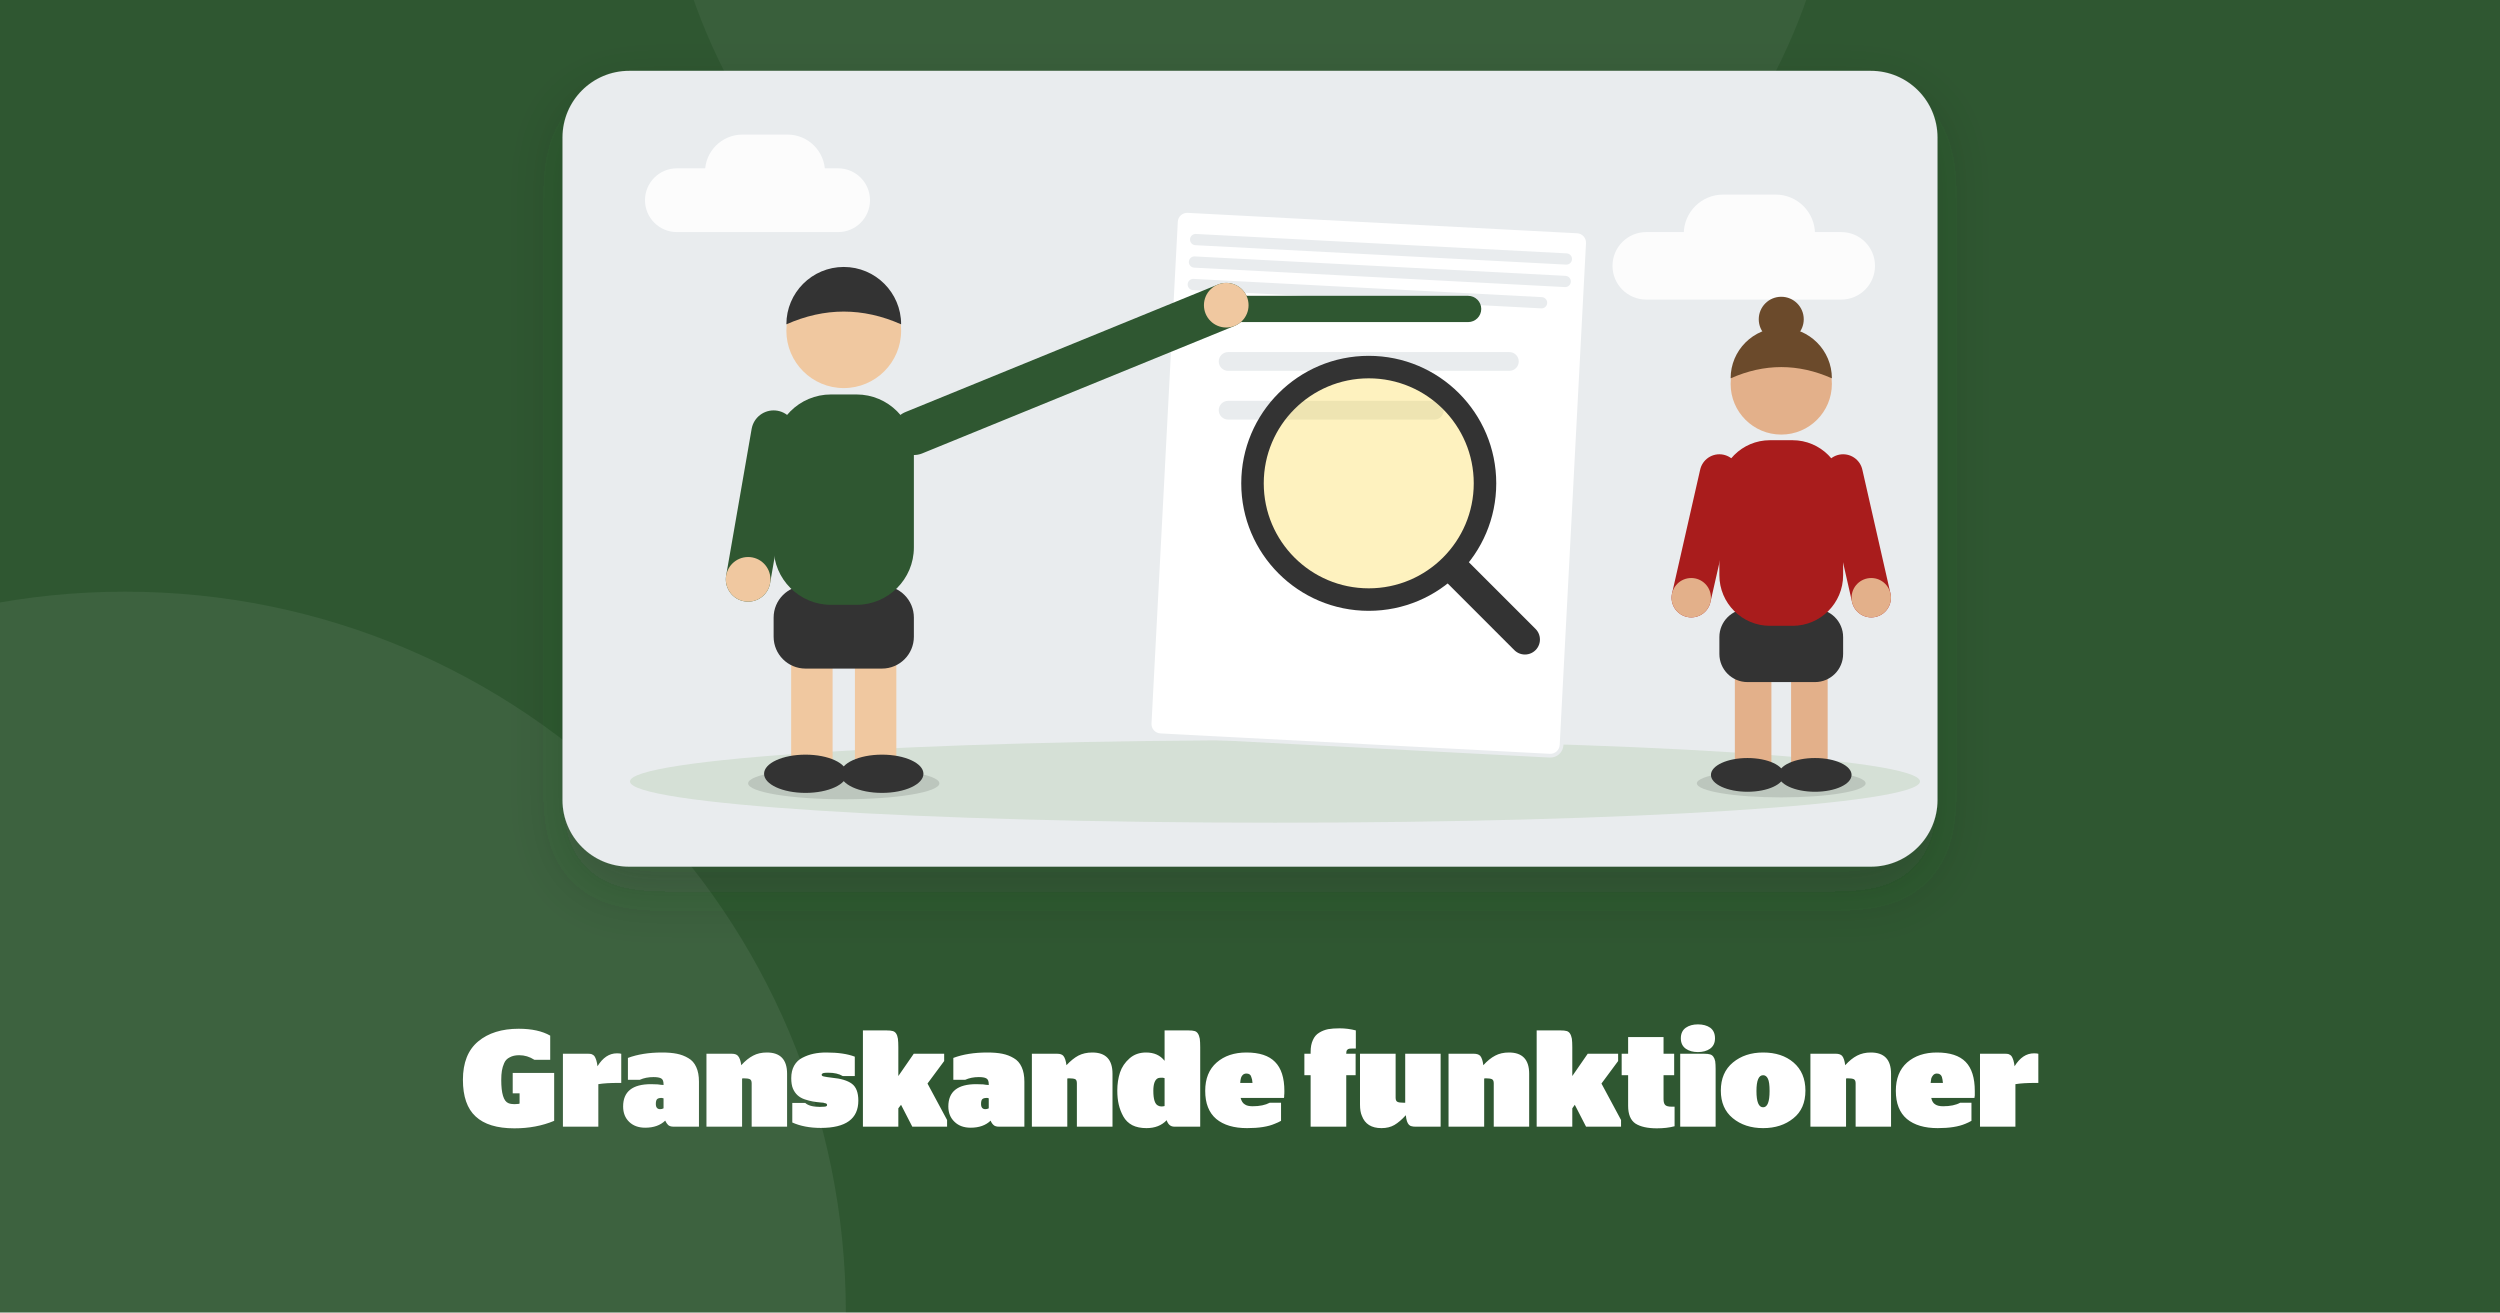
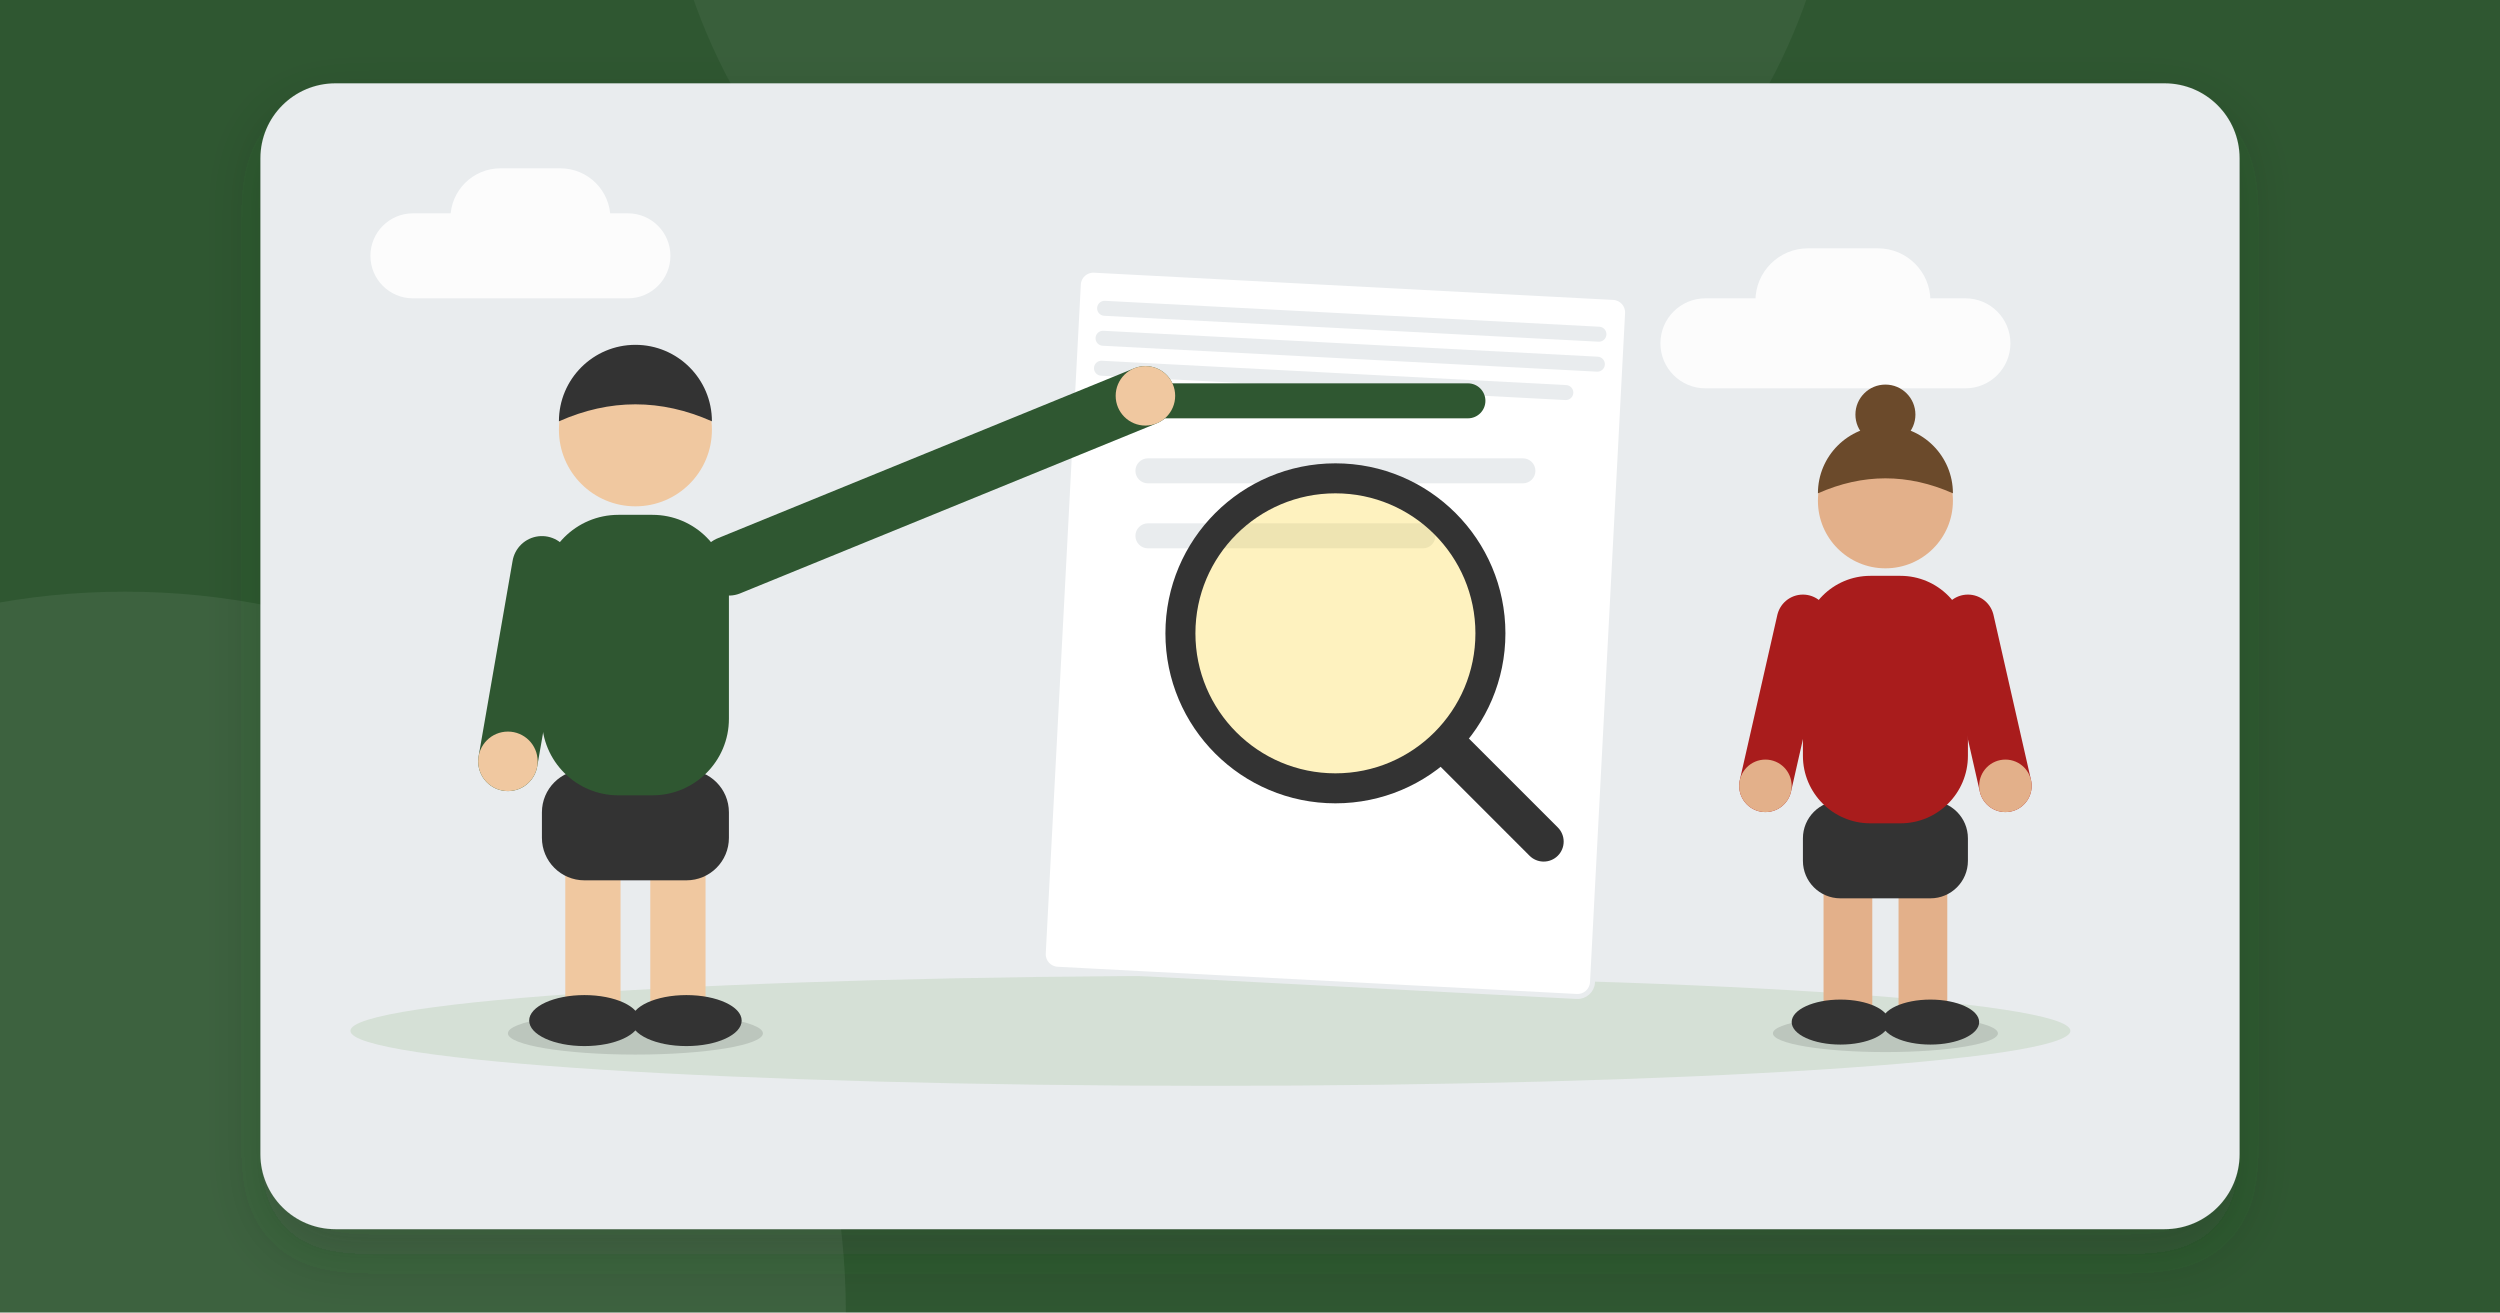
<svg xmlns="http://www.w3.org/2000/svg" viewBox="0 0 1200 630" width="1200" height="630" role="img" aria-label="Granskande funktioner">
  <defs>
    <filter id="sh" x="-20%" y="-20%" width="140%" height="160%">
      <feDropShadow dx="0" dy="12" stdDeviation="14" flood-color="#1F3A22" flood-opacity="0.2" />
    </filter>
  </defs>
  <rect width="1200" height="630" fill="#2F5731" />
  <circle cx="60" cy="630" r="346" fill="#FFFFFF" opacity=".07" />
  <circle cx="600" cy="-94" r="283" fill="#FFFFFF" opacity=".05" />
-   <rect x="270" y="34" width="660" height="382" rx="32" fill="#E9ECEE" filter="url(#sh)" />
+   <rect x="125" y="40" width="950" height="550" rx="36" fill="#E9ECEE" filter="url(#sh)" />
  <clipPath id="pc">
-     <rect x="270" y="34" width="660" height="382" rx="32" />
+     <rect x="125" y="40" width="950" height="550" rx="36" />
  </clipPath>
  <g clip-path="url(#pc)">
-     <g transform="translate(270,34) scale(0.9)">
+     <g transform="translate(125,40) scale(1.2)">
      <g fill="#FFFFFF" opacity=".85">
        <rect x="44" y="52" width="120" height="34" rx="17" />
        <rect x="76" y="34" width="64" height="40" rx="20" />
        <rect x="560" y="86" width="140" height="36" rx="18" />
        <rect x="598" y="66" width="70" height="42" rx="21" />
      </g>
      <ellipse cx="380" cy="379" rx="344" ry="22" fill="#D5E0D6" />
      <g transform="rotate(3 430 220)">
        <rect x="320" y="80" width="220" height="280" rx="6" fill="#FFFFFF" stroke="#E9ECEE" stroke-width="2" />
        <rect x="328" y="92" width="204" height="6" rx="3" fill="#E9ECEE" />
        <rect x="328" y="104" width="204" height="6" rx="3" fill="#E9ECEE" />
        <rect x="328" y="116" width="192" height="6" rx="3" fill="#E9ECEE" />
      </g>
      <rect x="350" y="120" width="140" height="14" rx="7" fill="#2F5731" />
      <rect x="350" y="150" width="160" height="10" rx="5" fill="#E9ECEE" />
      <rect x="350" y="176" width="120" height="10" rx="5" fill="#E9ECEE" />
      <circle cx="430" cy="220" r="62" fill="#FECB0040" stroke="#333333" stroke-width="12" />
      <path d="M477.8,267.8 L513.3,303.3" stroke="#333333" stroke-width="16" stroke-linecap="round" />
      <g transform="translate(150,380) scale(1.7)">
        <ellipse cx="0" cy="0" rx="30" ry="5" fill="#000" opacity=".12" />
        <path d="M-10,-44 V-6 M10,-44 V-6" stroke="#F0C8A0" stroke-width="13" stroke-linecap="round" fill="none" />
        <ellipse cx="-12" cy="-3" rx="13" ry="6" fill="#333333" />
        <ellipse cx="12" cy="-3" rx="13" ry="6" fill="#333333" />
        <rect x="-22" y="-62" width="44" height="26" rx="10" fill="#333333" />
        <rect x="-22" y="-122" width="44" height="66" rx="18" fill="#2F5731" />
        <path d="M-22,-110 L-30,-64" stroke="#2F5731" stroke-width="14" stroke-linecap="round" fill="none" />
        <circle cx="-30" cy="-64" r="7" fill="#F0C8A0" />
        <path d="M22,-110 L120,-150" stroke="#2F5731" stroke-width="14" stroke-linecap="round" fill="none" />
        <circle cx="120" cy="-150" r="7" fill="#F0C8A0" />
        <circle cx="0" cy="-142" r="18" fill="#F0C8A0" />
        <path d="M-18,-144 A18,18 0 0 1 18,-144 Q0,-152 -18,-144 Z" fill="#333333" />
      </g>
      <g transform="translate(650,380) scale(1.5)">
        <ellipse cx="0" cy="0" rx="30" ry="5" fill="#000" opacity=".12" />
        <path d="M-10,-44 V-6 M10,-44 V-6" stroke="#E3B08A" stroke-width="13" stroke-linecap="round" fill="none" />
        <ellipse cx="-12" cy="-3" rx="13" ry="6" fill="#333333" />
        <ellipse cx="12" cy="-3" rx="13" ry="6" fill="#333333" />
        <rect x="-22" y="-62" width="44" height="26" rx="10" fill="#333333" />
        <rect x="-22" y="-122" width="44" height="66" rx="18" fill="#A91C1C" />
        <path d="M-22,-110 L-32,-66" stroke="#A91C1C" stroke-width="14" stroke-linecap="round" fill="none" />
        <circle cx="-32" cy="-66" r="7" fill="#E3B08A" />
        <path d="M22,-110 L32,-66" stroke="#A91C1C" stroke-width="14" stroke-linecap="round" fill="none" />
        <circle cx="32" cy="-66" r="7" fill="#E3B08A" />
        <circle cx="0" cy="-142" r="18" fill="#E3B08A" />
        <path d="M-18,-144 A18,18 0 0 1 18,-144 Q0,-152 -18,-144 Z" fill="#6B4A2B" />
        <circle cx="0" cy="-165" r="8" fill="#6B4A2B" />
      </g>
    </g>
  </g>
-   <path d="M246.9 541.6Q234.4 541.6 228.3 535.9Q222.2 530.3 222.2 518.3Q222.2 506 229.5 499.9Q236.8 493.8 249 493.8Q258.3 493.8 264.1 497.1V508.7H256.5Q253.1 506.5 249.2 506.5Q246.5 506.5 244.7 507.5Q242.8 508.4 242 510.3Q241.2 512.1 240.9 514Q240.6 515.8 240.6 518.4Q240.6 528.1 244 529.5Q245.2 530 246.9 530Q248 530 248.5 529.9Q249.1 529.9 249.4 529.7V524.8H246.1V515H266V538Q257.4 541.6 246.9 541.6ZM298.2 519.8H296.9Q290.7 519.8 287.2 520.4V540.8H270.2V505.8H282.4Q283.4 505.8 284 506Q284.9 506.4 285.3 506.9Q286.4 508.5 286.8 511.8Q290.6 505.6 296.1 505.6Q297.4 505.6 298.2 505.8ZM335.5 540.8H323.3Q321.6 540.8 320.7 540Q319.9 539.2 319.3 537.9Q315.8 541.3 309.7 541.3Q304.9 541.3 302 538.5Q299.1 535.7 299.1 531.1Q299.1 520.4 312.5 520.4Q314.7 520.4 315.7 520.5Q316.2 520.6 317.2 520.7Q318.1 520.8 318.5 520.8V520.4Q318.5 518.2 317.3 517.6Q316.1 517 313.7 517Q310 517 307.1 518.3H301.4V507.8Q308.4 505.2 317.8 505.2Q321.9 505.2 324.9 505.8Q327.9 506.4 330.4 507.9Q332.9 509.3 334.2 512.2Q335.5 515 335.5 519.2ZM316.9 532.4Q317.7 532.4 318.5 532V527.2Q317.9 527 317.6 527Q316 527 315.4 527.6Q314.8 528.2 314.8 529.9Q314.8 532.4 316.9 532.4ZM356.2 540.8H339.1V505.8H351.3Q353.3 505.8 354.2 506.8Q355.4 508.1 355.8 511.3Q358.6 508.2 361.5 506.7Q364.3 505.2 368.1 505.2Q377.8 505.2 377.8 515.4V540.8H360.8V520Q360.8 518.4 359.9 518Q359 517.6 357.1 517.6Q356.4 517.6 356.2 517.7ZM394 541.4Q386.1 541.4 380.3 538.8V529.4H386.5Q388.6 531.3 393.5 531.3Q394.4 531.3 395.8 531.2Q397 531.1 397 530.4Q397 529.6 395.8 529.5L395.2 529.3Q394.5 529.3 394 529.2Q391.7 529 390.1 528.7Q388.4 528.4 386.3 527.7Q384.2 527 382.8 525.7Q381.4 524.4 380.6 522.5Q379.8 520.6 379.8 517.5Q379.8 514 381.2 511.5Q382.7 508.9 385.2 507.7Q387.7 506.4 390.5 505.8Q393.3 505.2 396.6 505.2Q405.1 505.2 410.3 507.2V516.5H404.5Q401.9 514.9 397.5 514.9Q395.8 514.9 395.1 515.1Q394.4 515.4 394.4 515.9Q394.4 516.5 395.4 516.7Q396.7 517 399.3 517.3Q405.8 517.9 408.9 520.2Q412 522.5 412 528.3Q412 541.4 394 541.4ZM431.2 502.7V516.5L438.6 505.8H453.2V509.3L445.2 520.1L454.6 537.6V540.8H437.9L432.5 530.3L431.2 532V540.8H414.2V494.6H425.6Q427.5 494.6 428.5 494.9Q430.5 495.4 431 498.6Q431.2 500.2 431.2 502.7ZM491.7 540.8H479.5Q477.7 540.8 476.9 540Q476 539.2 475.5 537.9Q472 541.3 465.9 541.3Q461.1 541.3 458.2 538.5Q455.2 535.7 455.2 531.1Q455.2 520.4 468.6 520.4Q470.9 520.4 471.9 520.5Q472.4 520.6 473.3 520.7Q474.2 520.8 474.6 520.8V520.4Q474.6 518.2 473.4 517.6Q472.3 517 469.8 517Q466.2 517 463.3 518.3H457.6V507.8Q464.5 505.2 473.9 505.2Q478.1 505.2 481.1 505.8Q484.1 506.4 486.6 507.9Q489.1 509.3 490.4 512.2Q491.7 515 491.7 519.2ZM473 532.4Q473.8 532.4 474.6 532V527.2Q474.1 527 473.8 527Q472.1 527 471.5 527.6Q470.9 528.2 470.9 529.9Q470.9 532.4 473 532.4ZM512.3 540.8H495.3V505.8H507.5Q509.5 505.8 510.4 506.8Q511.5 508.1 511.9 511.3Q514.8 508.2 517.6 506.7Q520.5 505.2 524.3 505.2Q534 505.2 534 515.4V540.8H516.9V520Q516.9 518.4 516.1 518Q515.2 517.6 513.2 517.6Q512.5 517.6 512.3 517.7ZM576.1 540.8H563.7Q561 540.8 560 537.7Q556.4 541.5 550.3 541.5Q546.3 541.5 543.5 540.1Q540.7 538.6 539.2 535.9Q537.7 533.2 537 530.2Q536.3 527.2 536.3 523.5Q536.3 518.8 537.6 514.8Q538.9 510.9 542.2 508Q545.4 505.2 550.1 505.2Q555.9 505.2 559 509.2V494.6H570.5Q572.4 494.6 573.4 494.9Q575.3 495.4 575.9 498.6Q576.1 500.2 576.1 502.7ZM557.5 531.1Q558.3 531.1 559 530.9V517.5Q558.9 517.5 558.6 517.4Q558.3 517.4 558.2 517.3H557.5Q556.6 517.3 555.9 517.5Q553.6 518.5 553.6 523.6Q553.6 529.7 555.9 530.7Q556.6 531.1 557.5 531.1ZM616.3 527H595.5Q596.1 529.3 597.5 530.1Q598.7 531 601.3 531Q606.3 531 609.5 529.3H614.9V538Q613.5 538.8 611.9 539.4Q607.1 541.5 598.6 541.5Q589.1 541.5 583.8 537.1Q578.5 532.6 578.5 523.6Q578.5 514.8 584 510Q589.5 505.2 598.3 505.2Q607.6 505.2 612 509.7Q616.5 514.2 616.5 523.7Q616.5 525.3 616.4 525.8Q616.4 526 616.4 526.5Q616.3 526.9 616.3 527ZM598.3 515.3Q597.1 515.3 596.4 516.1Q595.7 516.9 595.6 517.7Q595.4 518.5 595.3 519.8H601.2Q601.1 518.8 601 518.2Q600.9 517.7 600.6 516.9Q600.4 516.1 599.8 515.7Q599.2 515.3 598.3 515.3ZM626.1 516.1V505.8H629.1V504.9Q629.1 501.5 630.2 499.2Q631.2 496.9 633.2 495.7Q635.1 494.5 637.5 494Q639.8 493.6 643 493.6Q647 493.6 650.8 494.6V503.3H649.3Q648.1 503.3 647.6 503.4Q647 503.5 646.6 504Q646.2 504.5 646.2 505.6V505.8H650.7V516.1H646.2V540.8H629.1V516.1ZM674.5 505.8H691.5V540.8H679.3Q678.4 540.8 677.6 540.6Q676.9 540.5 676.3 539.9Q675.1 538.7 674.8 535.3Q672 538.4 669.3 540Q666.7 541.5 663.1 541.5Q655.9 541.5 653.7 535.6Q652.8 533.6 652.8 530.2V505.8H669.9V526.9Q669.9 528.5 670.8 528.9Q671.6 529.3 673.6 529.3H674.5ZM712.4 540.8H695.3V505.8H707.5Q709.5 505.8 710.5 506.8Q711.6 508.1 712 511.3Q714.8 508.2 717.7 506.7Q720.5 505.2 724.3 505.2Q734 505.2 734 515.4V540.8H717V520Q717 518.4 716.1 518Q715.2 517.6 713.3 517.6Q712.6 517.6 712.4 517.7ZM754.7 502.7V516.5L762.1 505.8H776.7V509.3L768.7 520.1L778.1 537.6V540.8H761.3L755.9 530.3L754.7 532V540.8H737.6V494.6H749.1Q751 494.6 752 494.9Q753.9 495.4 754.5 498.6Q754.7 500.2 754.7 502.7ZM778.4 516.1V505.8H781.5V497.8H798.5V505.8H803.6V516.1H798.5V527.6Q798.5 529.6 799.3 530.4Q800.1 531.2 802.3 531.2H803.8V540.6Q800.1 541.6 795.3 541.6Q788.6 541.6 785 539.3Q781.5 536.9 781.5 530.8V516.1ZM823.5 540.8H806.5V505.8H818Q819.8 505.8 820.8 506.1Q822.7 506.6 823.3 509.4Q823.5 510.9 823.5 513.1ZM815 491.7Q818.6 491.7 820.9 493.3Q823.2 495 823.2 498.4Q823.2 501.7 820.8 503.4Q818.5 505 815 505Q811.5 505 809.2 503.4Q806.8 501.7 806.8 498.4Q806.8 495 809.2 493.3Q811.5 491.7 815 491.7ZM846.3 541.5Q837.5 541.5 831.7 536.7Q826 532 826 523.5Q826 514.8 831.8 510Q837.6 505.2 846.3 505.2Q855.3 505.2 860.9 510Q866.6 514.9 866.6 523.5Q866.6 532.2 860.8 536.8Q855 541.5 846.3 541.5ZM846.3 531.5Q849.4 531.5 849.4 523.7Q849.4 519.4 848.6 517.8Q847.8 516.1 846.3 516.1Q843.1 516.1 843.1 523.7Q843.1 531.5 846.3 531.5ZM886.1 540.8H869V505.8H881.3Q883.2 505.8 884.2 506.8Q885.3 508.1 885.7 511.3Q888.5 508.2 891.4 506.7Q894.3 505.2 898 505.2Q907.7 505.2 907.7 515.4V540.8H890.7V520Q890.7 518.4 889.8 518Q888.9 517.6 887 517.6Q886.3 517.6 886.1 517.7ZM947.7 527H927Q927.5 529.3 928.9 530.1Q930.2 531 932.7 531Q937.8 531 940.9 529.3H946.3V538Q944.9 538.8 943.4 539.4Q938.5 541.5 930.1 541.5Q920.6 541.5 915.3 537.1Q910 532.6 910 523.6Q910 514.8 915.4 510Q920.9 505.2 929.7 505.2Q939.1 505.2 943.5 509.7Q947.9 514.2 947.9 523.7Q947.9 525.3 947.9 525.8Q947.9 526 947.8 526.5Q947.8 526.9 947.7 527ZM929.7 515.3Q928.6 515.3 927.9 516.1Q927.2 516.9 927 517.7Q926.9 518.5 926.7 519.8H932.6Q932.5 518.8 932.4 518.2Q932.3 517.7 932.1 516.9Q931.8 516.1 931.2 515.7Q930.6 515.3 929.7 515.3ZM978.4 519.8H977.1Q970.9 519.8 967.4 520.4V540.8H950.4V505.8H962.6Q963.6 505.8 964.2 506Q965.1 506.4 965.5 506.9Q966.6 508.5 967 511.8Q970.8 505.6 976.3 505.6Q977.6 505.6 978.4 505.8Z" fill="#FFFFFF" />
</svg>
